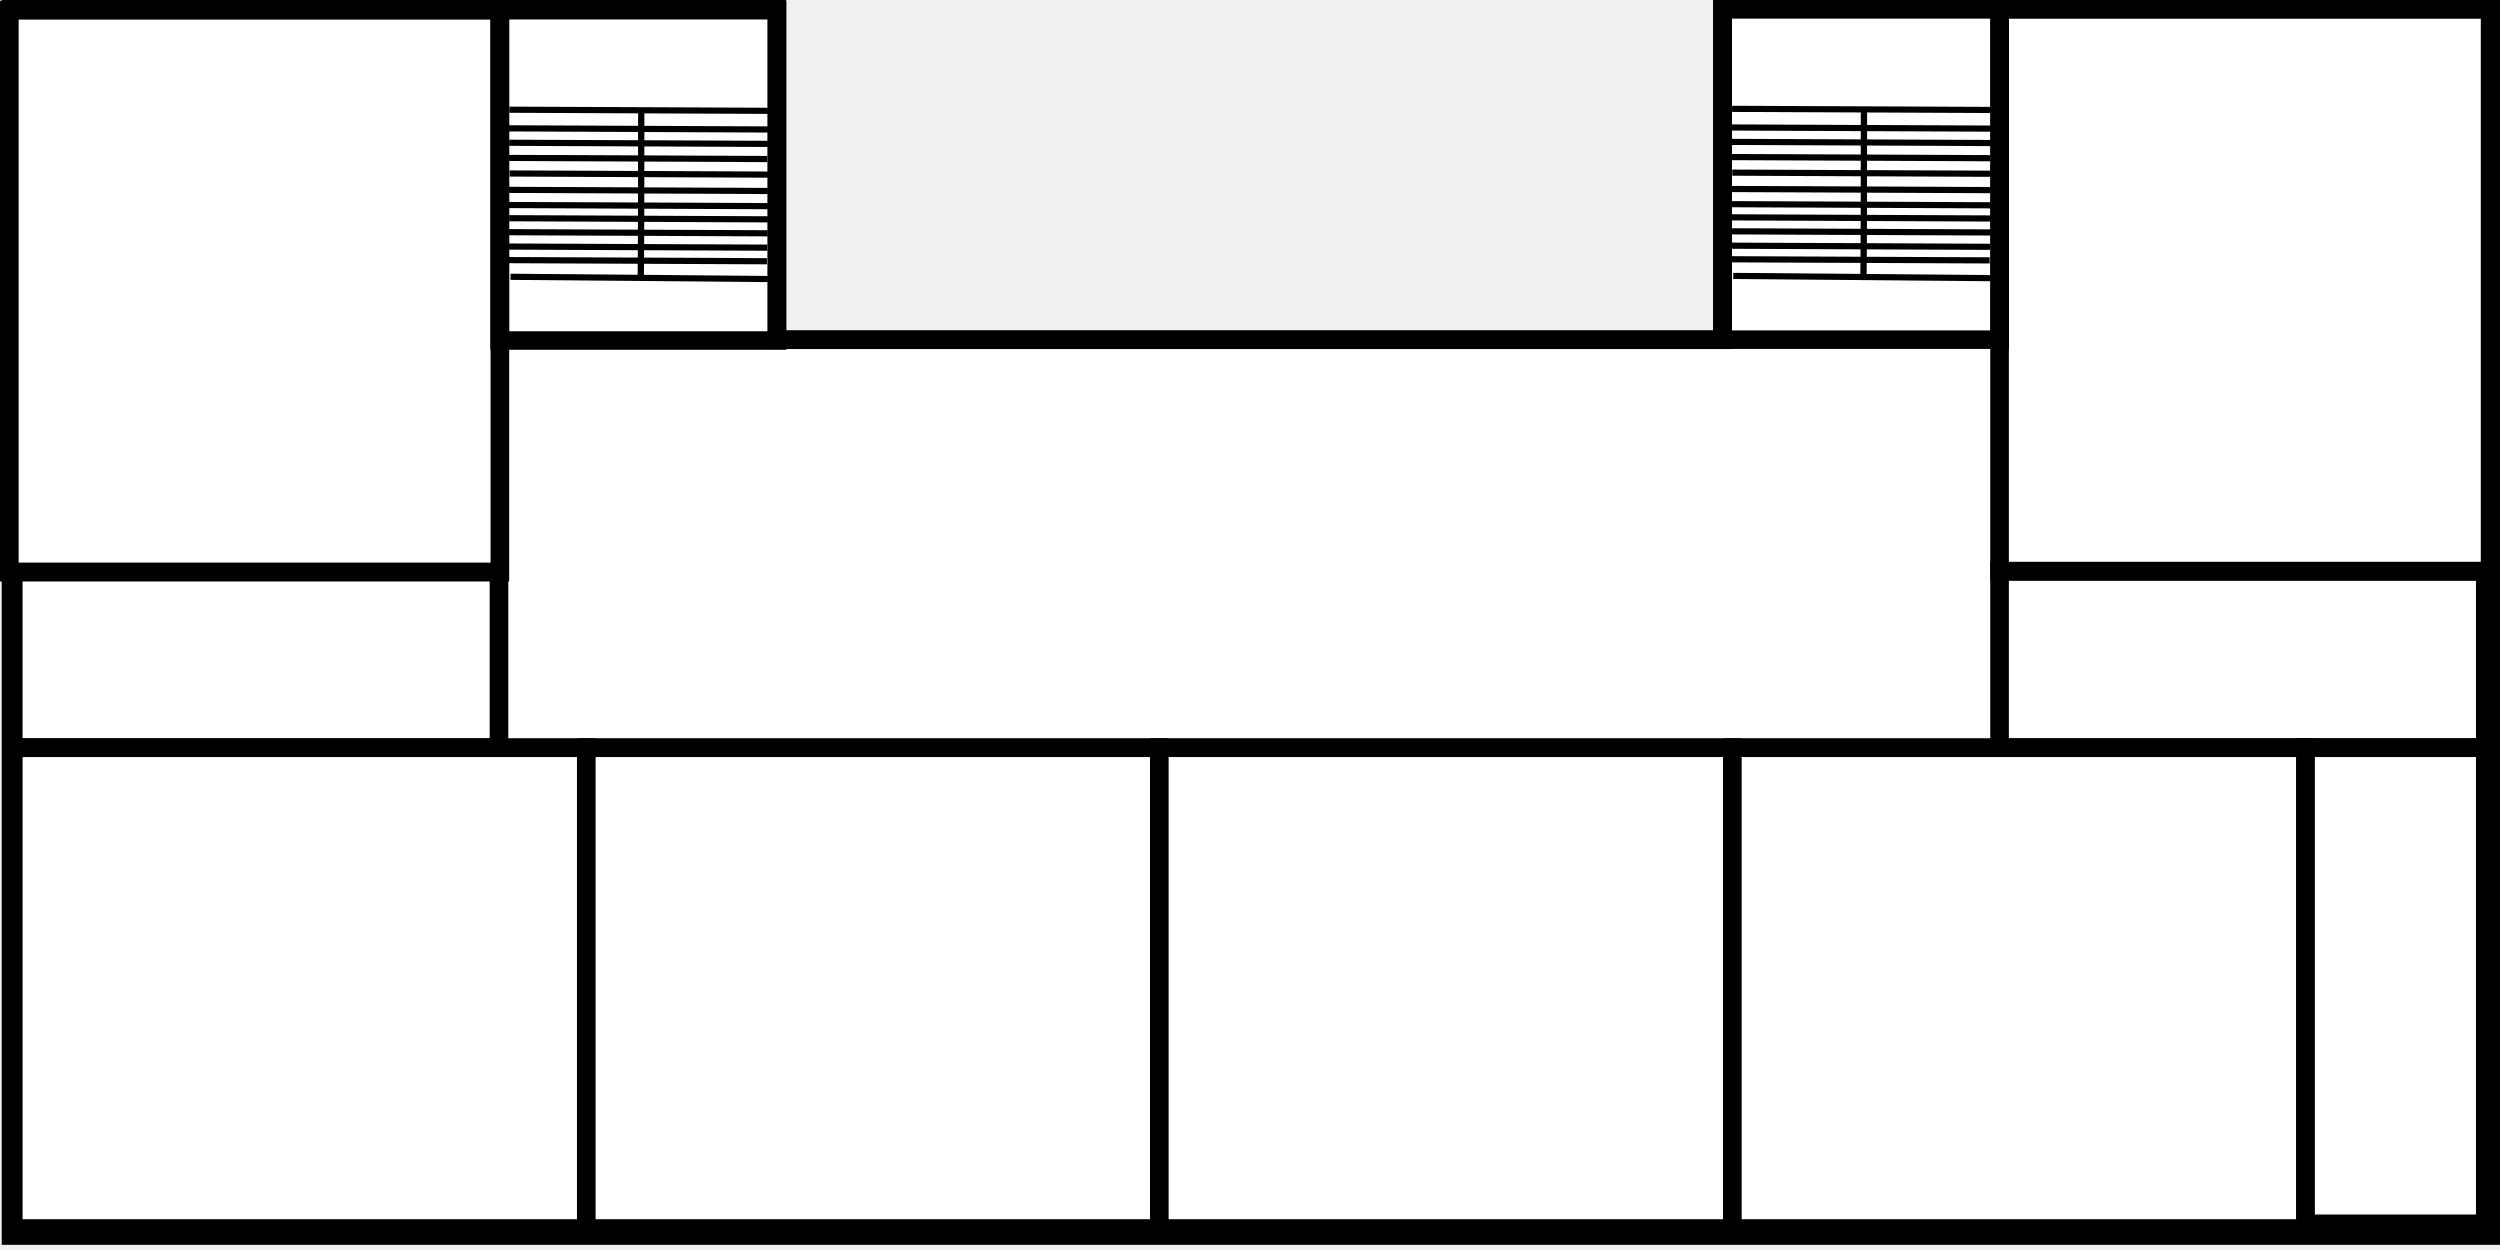
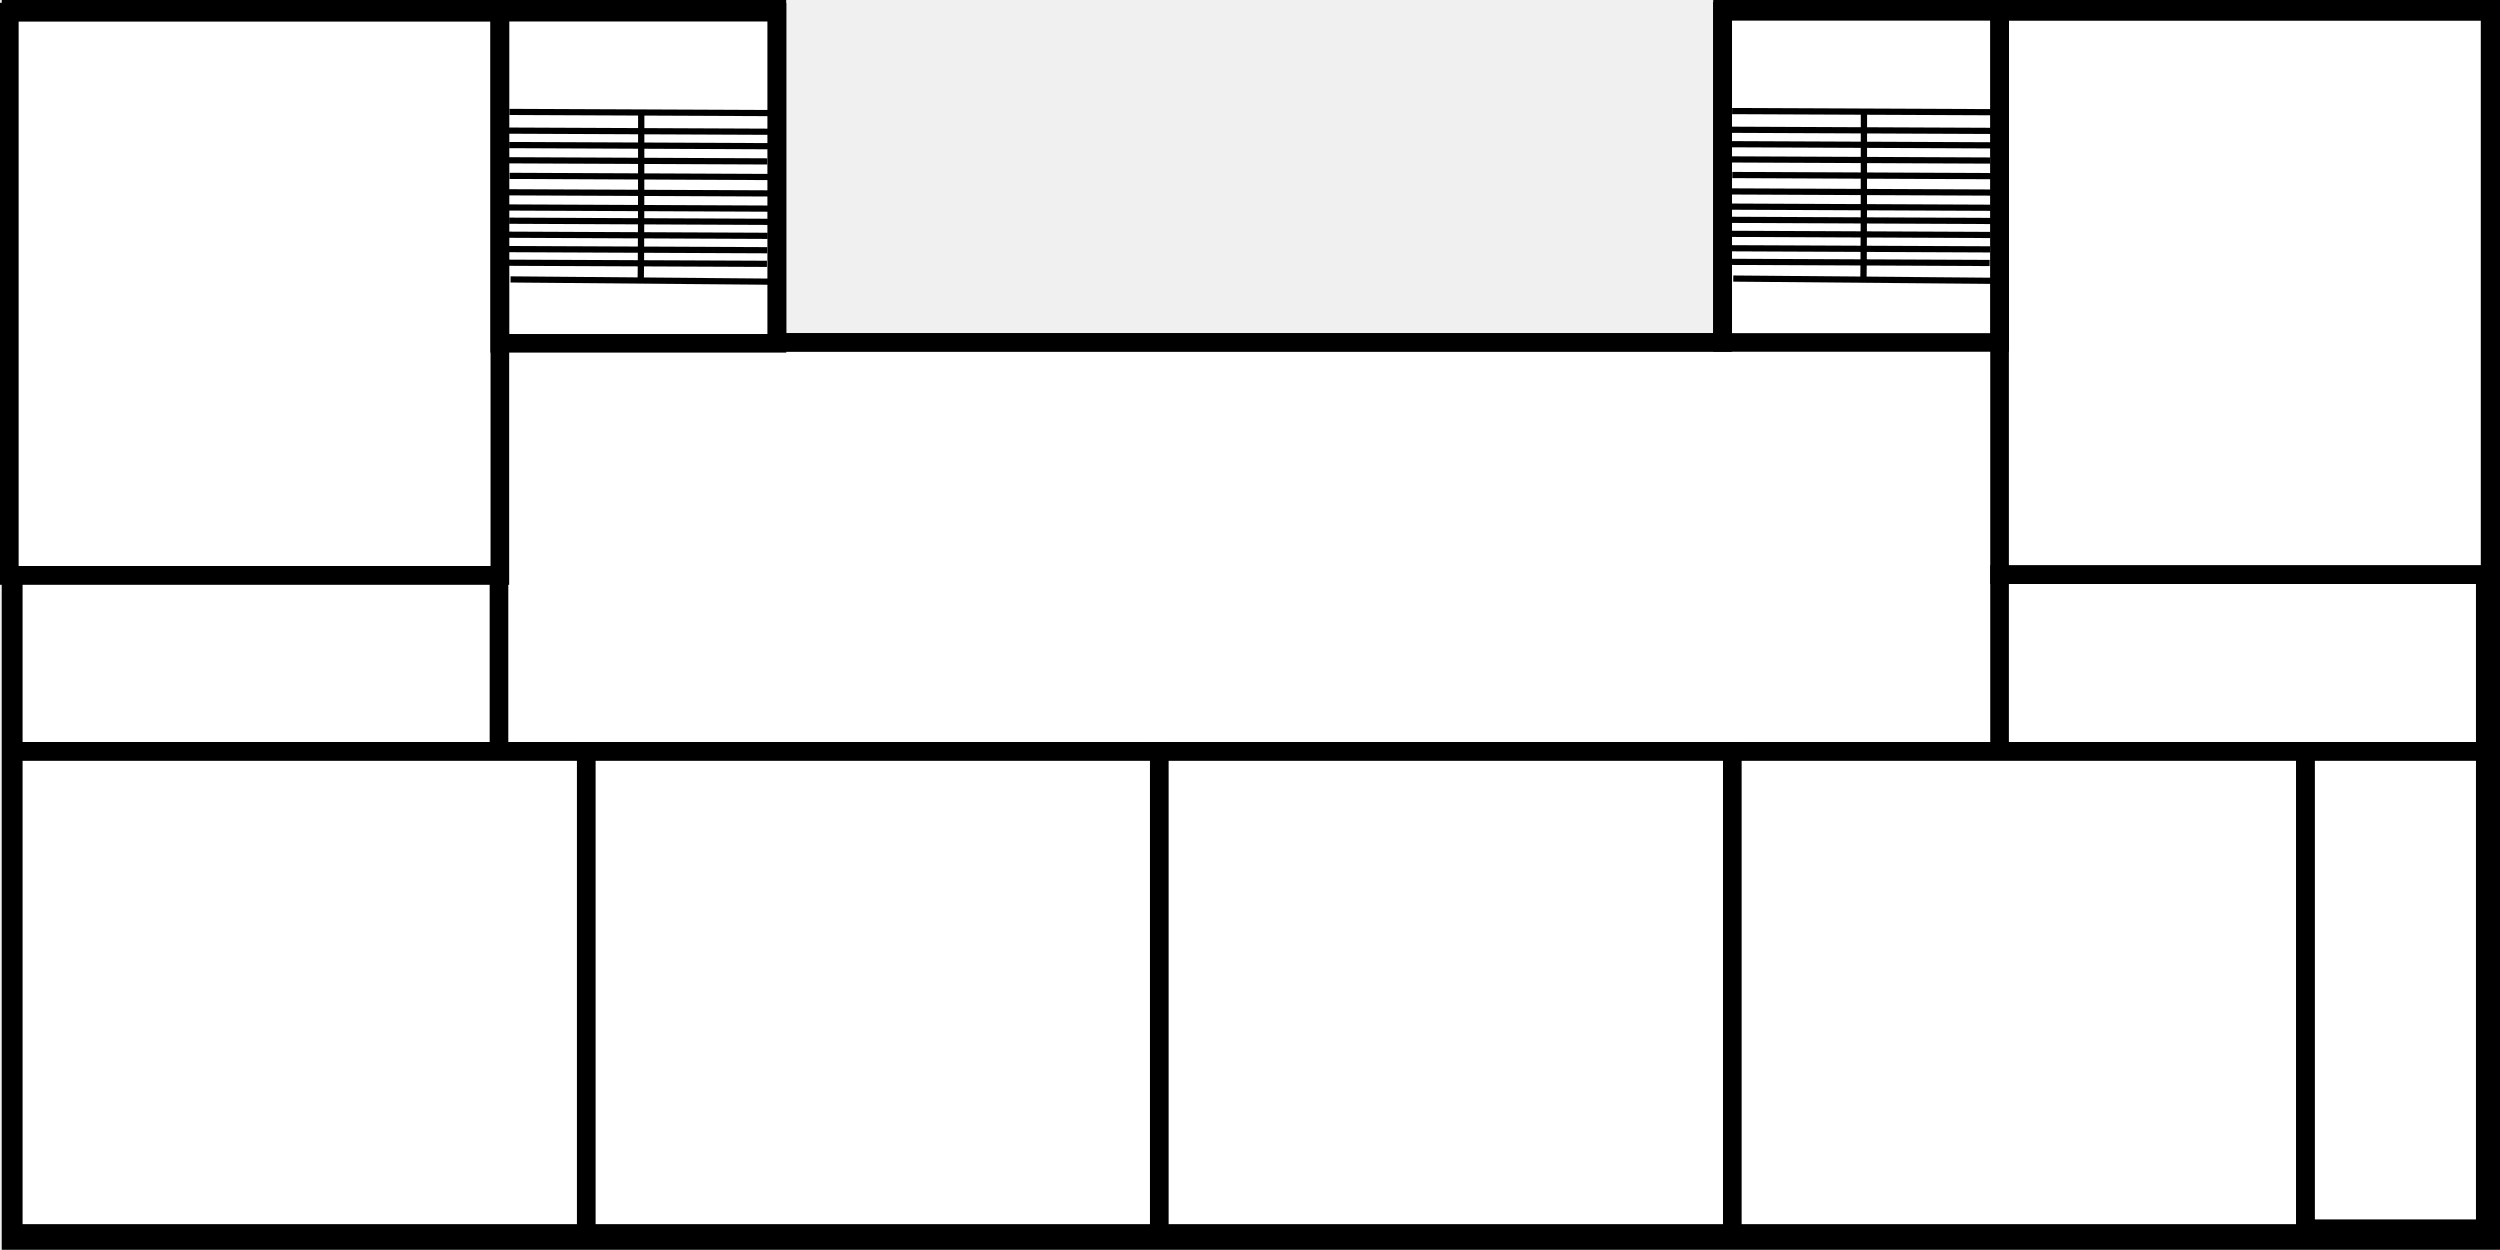
- <svg xmlns="http://www.w3.org/2000/svg" viewBox="0 0 200 100" version="1.1" id="svg5" preserveAspectRatio="xMidYMid meet">
+ <svg xmlns="http://www.w3.org/2000/svg" viewBox="0 0 2000 1000" version="1.1" id="svg5" preserveAspectRatio="xMidYMid meet">
  <defs id="defs2" />
  <g id="layer1" style="display:inline;stroke-width:1.497;stroke-miterlimit:4;stroke-dasharray:none" transform="matrix(2.962443,0,0,2.990474,-191.2445,-0.4400474)">
-     <path id="rect846" style="fill:#ffffff;fill-opacity:1;stroke:#000000;stroke-width:0.503;stroke-miterlimit:4;stroke-dasharray:none;stroke-opacity:1" d="M 64.854,0.34 V 33.197 H 131.817 V 0.34 H 111.074 V 9.233 H 85.535 V 0.34 Z" />
-     <rect style="fill:#ffffff;fill-opacity:1;stroke:#000000;stroke-width:0.503;stroke-miterlimit:4;stroke-dasharray:none;stroke-opacity:1" data-id="307L" class="room" id="307L" width="4.72" height="13.117" x="15.428" y="-78.031" transform="rotate(90)" />
-     <rect style="fill:#ffffff;fill-opacity:1;stroke:#000000;stroke-width:0.503;stroke-miterlimit:4;stroke-dasharray:none;stroke-opacity:1" data-id="302" id="302" class="room" width="4.72" height="13.117" x="15.428" y="-131.671" transform="rotate(90)" />
-     <rect style="fill:#ffffff;fill-opacity:1;stroke:#000000;stroke-width:0.503;stroke-miterlimit:4;stroke-dasharray:none;stroke-opacity:1" data-id="303L" id="303L" class="room" width="4.86" height="12.741" x="-131.671" y="-32.889" transform="scale(-1)" />
-     <rect style="fill:#ffffff;fill-opacity:1;stroke:#000000;stroke-width:0.503;stroke-miterlimit:4;stroke-dasharray:none;stroke-opacity:1" data-id="308" id="308" class="room" width="15.03" height="13.247" x="0.42" y="-78.055" transform="rotate(90)" />
-     <rect style="fill:#ffffff;fill-opacity:1;stroke:#000000;stroke-width:0.503;stroke-miterlimit:4;stroke-dasharray:none;stroke-opacity:1" data-id="306" id="306" class="room" width="15.474" height="12.867" x="-80.389" y="-33.015" transform="scale(-1)" />
-     <rect style="fill:#ffffff;fill-opacity:1;stroke:#000000;stroke-width:0.503;stroke-miterlimit:4;stroke-dasharray:none;stroke-opacity:1" data-id="305" id="305" class="room" width="15.474" height="12.867" x="-95.863" y="-33.015" transform="scale(-1)" />
-     <rect style="fill:#ffffff;fill-opacity:1;stroke:#000000;stroke-width:0.503;stroke-miterlimit:4;stroke-dasharray:none;stroke-opacity:1" data-id="304" id="304" class="room" width="15.474" height="12.867" x="-111.337" y="-33.015" transform="scale(-1)" />
-     <rect style="fill:#ffffff;fill-opacity:1;stroke:#000000;stroke-width:0.503;stroke-miterlimit:4;stroke-dasharray:none;stroke-opacity:1" data-id="303" id="303" class="room" width="15.474" height="12.867" x="-126.812" y="-33.015" transform="scale(-1)" />
-     <rect style="fill:#ffffff;fill-opacity:1;stroke:#000000;stroke-width:0.503;stroke-miterlimit:4;stroke-dasharray:none;stroke-opacity:1" data-id="301" id="301" class="room" width="15.03" height="13.247" x="0.397" y="-131.801" transform="rotate(90)" />
-     <g id="g2429" style="stroke-width:0.988;stroke-miterlimit:4;stroke-dasharray:none" transform="matrix(0.516412,0,0,0.5016004,51.8526,-70.18585)">
+     <path id="rect846" style="fill:#ffffff;fill-opacity:1;stroke:#000000;stroke-width:5.033;stroke-miterlimit:4;stroke-dasharray:none;stroke-opacity:1" d="M 67.539,2.605 V 331.967 H 737.158 V 2.605 H 529.729 V 91.754 H 274.345 V 2.605 Z" />
+     <rect style="fill:#ffffff;fill-opacity:1;stroke:#000000;stroke-width:5.033;stroke-miterlimit:4;stroke-dasharray:none;stroke-opacity:1" data-id="307L" class="room" id="307L" width="47.316" height="131.168" x="153.848" y="-199.306" transform="rotate(90)" />
+     <rect style="fill:#ffffff;fill-opacity:1;stroke:#000000;stroke-width:5.033;stroke-miterlimit:4;stroke-dasharray:none;stroke-opacity:1" data-id="302" id="302" class="room" width="47.316" height="131.168" x="153.848" y="-735.701" transform="rotate(90)" />
+     <rect style="fill:#ffffff;fill-opacity:1;stroke:#000000;stroke-width:5.033;stroke-miterlimit:4;stroke-dasharray:none;stroke-opacity:1" data-id="303L" id="303L" class="room" width="48.595" height="127.715" x="-735.701" y="-328.878" transform="scale(-1)" />
+     <rect style="fill:#ffffff;fill-opacity:1;stroke:#000000;stroke-width:5.033;stroke-miterlimit:4;stroke-dasharray:none;stroke-opacity:1" data-id="308" id="308" class="room" width="150.668" height="132.469" x="3.409" y="-199.542" transform="rotate(90)" />
+     <rect style="fill:#ffffff;fill-opacity:1;stroke:#000000;stroke-width:5.033;stroke-miterlimit:4;stroke-dasharray:none;stroke-opacity:1" data-id="306" id="306" class="room" width="154.742" height="128.982" x="-222.88" y="-330.145" transform="scale(-1)" />
+     <rect style="fill:#ffffff;fill-opacity:1;stroke:#000000;stroke-width:5.033;stroke-miterlimit:4;stroke-dasharray:none;stroke-opacity:1" data-id="305" id="305" class="room" width="154.742" height="128.982" x="-377.622" y="-330.145" transform="scale(-1)" />
+     <rect style="fill:#ffffff;fill-opacity:1;stroke:#000000;stroke-width:5.033;stroke-miterlimit:4;stroke-dasharray:none;stroke-opacity:1" data-id="304" id="304" class="room" width="154.742" height="128.982" x="-532.364" y="-330.145" transform="scale(-1)" />
+     <rect style="fill:#ffffff;fill-opacity:1;stroke:#000000;stroke-width:5.033;stroke-miterlimit:4;stroke-dasharray:none;stroke-opacity:1" data-id="303" id="303" class="room" width="154.742" height="128.982" x="-687.106" y="-330.145" transform="scale(-1)" />
+     <rect style="fill:#ffffff;fill-opacity:1;stroke:#000000;stroke-width:5.033;stroke-miterlimit:4;stroke-dasharray:none;stroke-opacity:1" data-id="301" id="301" class="room" width="150.668" height="132.469" x="3.18" y="-737.002" transform="rotate(90)" />
+     <g id="g2429" style="stroke-width:0.988;stroke-miterlimit:4;stroke-dasharray:none" transform="matrix(5.164073,0,0,5.028131,-62.4768,-704.3582)">
      <rect style="fill:#ffffff;fill-opacity:1;stroke:#000000;stroke-width:0.988;stroke-miterlimit:4;stroke-dasharray:none;stroke-opacity:1" id="rect1685" width="14.485" height="17.616" x="50.739" y="140.762" />
      <path style="fill:none;stroke:#000000;stroke-width:0.329;stroke-linecap:butt;stroke-linejoin:miter;stroke-miterlimit:4;stroke-dasharray:none;stroke-opacity:1" d="m 51.238,146.068 c 13.607,0.06 13.607,0.06 13.607,0.06" id="path1720" />
      <path style="fill:none;stroke:#000000;stroke-width:0.329;stroke-linecap:butt;stroke-linejoin:miter;stroke-miterlimit:4;stroke-dasharray:none;stroke-opacity:1" d="m 51.178,147.062 c 13.607,0.06 13.607,0.06 13.607,0.06" id="path1720-0" />
      <path style="fill:none;stroke:#000000;stroke-width:0.329;stroke-linecap:butt;stroke-linejoin:miter;stroke-miterlimit:4;stroke-dasharray:none;stroke-opacity:1" d="m 51.225,147.831 c 13.607,0.06 13.607,0.06 13.607,0.06" id="path1720-7" />
      <path style="fill:none;stroke:#000000;stroke-width:0.329;stroke-linecap:butt;stroke-linejoin:miter;stroke-miterlimit:4;stroke-dasharray:none;stroke-opacity:1" d="m 51.119,148.64 c 13.607,0.06 13.607,0.06 13.607,0.06" id="path1720-77" />
      <path style="fill:none;stroke:#000000;stroke-width:0.329;stroke-linecap:butt;stroke-linejoin:miter;stroke-miterlimit:4;stroke-dasharray:none;stroke-opacity:1" d="m 51.247,149.47 c 13.607,0.06 13.607,0.06 13.607,0.06" id="path1720-8" />
      <path style="fill:none;stroke:#000000;stroke-width:0.329;stroke-linecap:butt;stroke-linejoin:miter;stroke-miterlimit:4;stroke-dasharray:none;stroke-opacity:1" d="m 51.162,150.343 c 13.607,0.06 13.607,0.06 13.607,0.06" id="path1720-86" />
      <path style="fill:none;stroke:#000000;stroke-width:0.329;stroke-linecap:butt;stroke-linejoin:miter;stroke-miterlimit:4;stroke-dasharray:none;stroke-opacity:1" d="m 51.162,151.152 c 13.607,0.06 13.607,0.06 13.607,0.06" id="path1720-01" />
      <path style="fill:none;stroke:#000000;stroke-width:0.329;stroke-linecap:butt;stroke-linejoin:miter;stroke-miterlimit:4;stroke-dasharray:none;stroke-opacity:1" d="m 51.225,151.855 c 13.607,0.06 13.607,0.06 13.607,0.06" id="path1720-1" />
      <path style="fill:none;stroke:#000000;stroke-width:0.329;stroke-linecap:butt;stroke-linejoin:miter;stroke-miterlimit:4;stroke-dasharray:none;stroke-opacity:1" d="m 51.14,152.6 c 13.607,0.06 13.607,0.06 13.607,0.06" id="path1720-4" />
      <path style="fill:none;stroke:#000000;stroke-width:0.329;stroke-linecap:butt;stroke-linejoin:miter;stroke-miterlimit:4;stroke-dasharray:none;stroke-opacity:1" d="m 51.119,153.366 c 13.607,0.06 13.607,0.06 13.607,0.06" id="path1720-85" />
      <path style="fill:none;stroke:#000000;stroke-width:0.329;stroke-linecap:butt;stroke-linejoin:miter;stroke-miterlimit:4;stroke-dasharray:none;stroke-opacity:1" d="m 51.098,154.09 c 13.607,0.06 13.607,0.06 13.607,0.06" id="path1720-19" />
      <path style="fill:none;stroke:#000000;stroke-width:0.329;stroke-linecap:butt;stroke-linejoin:miter;stroke-miterlimit:4;stroke-dasharray:none;stroke-opacity:1" d="m 51.298,154.979 c 13.607,0.12 13.607,0.12 13.607,0.12" id="path1722" />
      <path style="fill:none;stroke:#000000;stroke-width:0.329;stroke-linecap:butt;stroke-linejoin:miter;stroke-miterlimit:4;stroke-dasharray:none;stroke-opacity:1" d="m 58.132,146.219 c 0,8.851 -0.03,8.851 -0.03,8.851" id="path2193" />
    </g>
-     <g id="g2429-3" transform="matrix(0.516412,0,0,0.5016004,84.87164,-70.20876)" style="stroke-width:0.988;stroke-miterlimit:4;stroke-dasharray:none">
+     <g id="g2429-3" transform="matrix(5.164073,0,0,5.028131,267.7106,-704.5878)" style="stroke-width:0.988;stroke-miterlimit:4;stroke-dasharray:none">
      <rect style="fill:#ffffff;fill-opacity:1;stroke:#000000;stroke-width:0.988;stroke-miterlimit:4;stroke-dasharray:none;stroke-opacity:1" id="rect1685-4" width="14.485" height="17.616" x="50.739" y="140.762" />
      <path style="fill:none;stroke:#000000;stroke-width:0.329;stroke-linecap:butt;stroke-linejoin:miter;stroke-miterlimit:4;stroke-dasharray:none;stroke-opacity:1" d="m 51.238,146.068 c 13.607,0.06 13.607,0.06 13.607,0.06" id="path1720-6" />
      <path style="fill:none;stroke:#000000;stroke-width:0.329;stroke-linecap:butt;stroke-linejoin:miter;stroke-miterlimit:4;stroke-dasharray:none;stroke-opacity:1" d="m 51.178,147.062 c 13.607,0.06 13.607,0.06 13.607,0.06" id="path1720-0-4" />
      <path style="fill:none;stroke:#000000;stroke-width:0.329;stroke-linecap:butt;stroke-linejoin:miter;stroke-miterlimit:4;stroke-dasharray:none;stroke-opacity:1" d="m 51.225,147.831 c 13.607,0.06 13.607,0.06 13.607,0.06" id="path1720-7-6" />
      <path style="fill:none;stroke:#000000;stroke-width:0.329;stroke-linecap:butt;stroke-linejoin:miter;stroke-miterlimit:4;stroke-dasharray:none;stroke-opacity:1" d="m 51.119,148.64 c 13.607,0.06 13.607,0.06 13.607,0.06" id="path1720-77-7" />
      <path style="fill:none;stroke:#000000;stroke-width:0.329;stroke-linecap:butt;stroke-linejoin:miter;stroke-miterlimit:4;stroke-dasharray:none;stroke-opacity:1" d="m 51.247,149.47 c 13.607,0.06 13.607,0.06 13.607,0.06" id="path1720-8-2" />
      <path style="fill:none;stroke:#000000;stroke-width:0.329;stroke-linecap:butt;stroke-linejoin:miter;stroke-miterlimit:4;stroke-dasharray:none;stroke-opacity:1" d="m 51.162,150.343 c 13.607,0.06 13.607,0.06 13.607,0.06" id="path1720-86-1" />
      <path style="fill:none;stroke:#000000;stroke-width:0.329;stroke-linecap:butt;stroke-linejoin:miter;stroke-miterlimit:4;stroke-dasharray:none;stroke-opacity:1" d="m 51.162,151.152 c 13.607,0.06 13.607,0.06 13.607,0.06" id="path1720-01-7" />
      <path style="fill:none;stroke:#000000;stroke-width:0.329;stroke-linecap:butt;stroke-linejoin:miter;stroke-miterlimit:4;stroke-dasharray:none;stroke-opacity:1" d="m 51.225,151.855 c 13.607,0.06 13.607,0.06 13.607,0.06" id="path1720-1-4" />
      <path style="fill:none;stroke:#000000;stroke-width:0.329;stroke-linecap:butt;stroke-linejoin:miter;stroke-miterlimit:4;stroke-dasharray:none;stroke-opacity:1" d="m 51.14,152.6 c 13.607,0.06 13.607,0.06 13.607,0.06" id="path1720-4-6" />
      <path style="fill:none;stroke:#000000;stroke-width:0.329;stroke-linecap:butt;stroke-linejoin:miter;stroke-miterlimit:4;stroke-dasharray:none;stroke-opacity:1" d="m 51.119,153.366 c 13.607,0.06 13.607,0.06 13.607,0.06" id="path1720-85-0" />
      <path style="fill:none;stroke:#000000;stroke-width:0.329;stroke-linecap:butt;stroke-linejoin:miter;stroke-miterlimit:4;stroke-dasharray:none;stroke-opacity:1" d="m 51.098,154.09 c 13.607,0.06 13.607,0.06 13.607,0.06" id="path1720-19-6" />
      <path style="fill:none;stroke:#000000;stroke-width:0.329;stroke-linecap:butt;stroke-linejoin:miter;stroke-miterlimit:4;stroke-dasharray:none;stroke-opacity:1" d="m 51.298,154.979 c 13.607,0.12 13.607,0.12 13.607,0.12" id="path1722-3" />
      <path style="fill:none;stroke:#000000;stroke-width:0.329;stroke-linecap:butt;stroke-linejoin:miter;stroke-miterlimit:4;stroke-dasharray:none;stroke-opacity:1" d="m 58.132,146.219 c 0,8.851 -0.03,8.851 -0.03,8.851" id="path2193-9" />
    </g>
  </g>
</svg>
